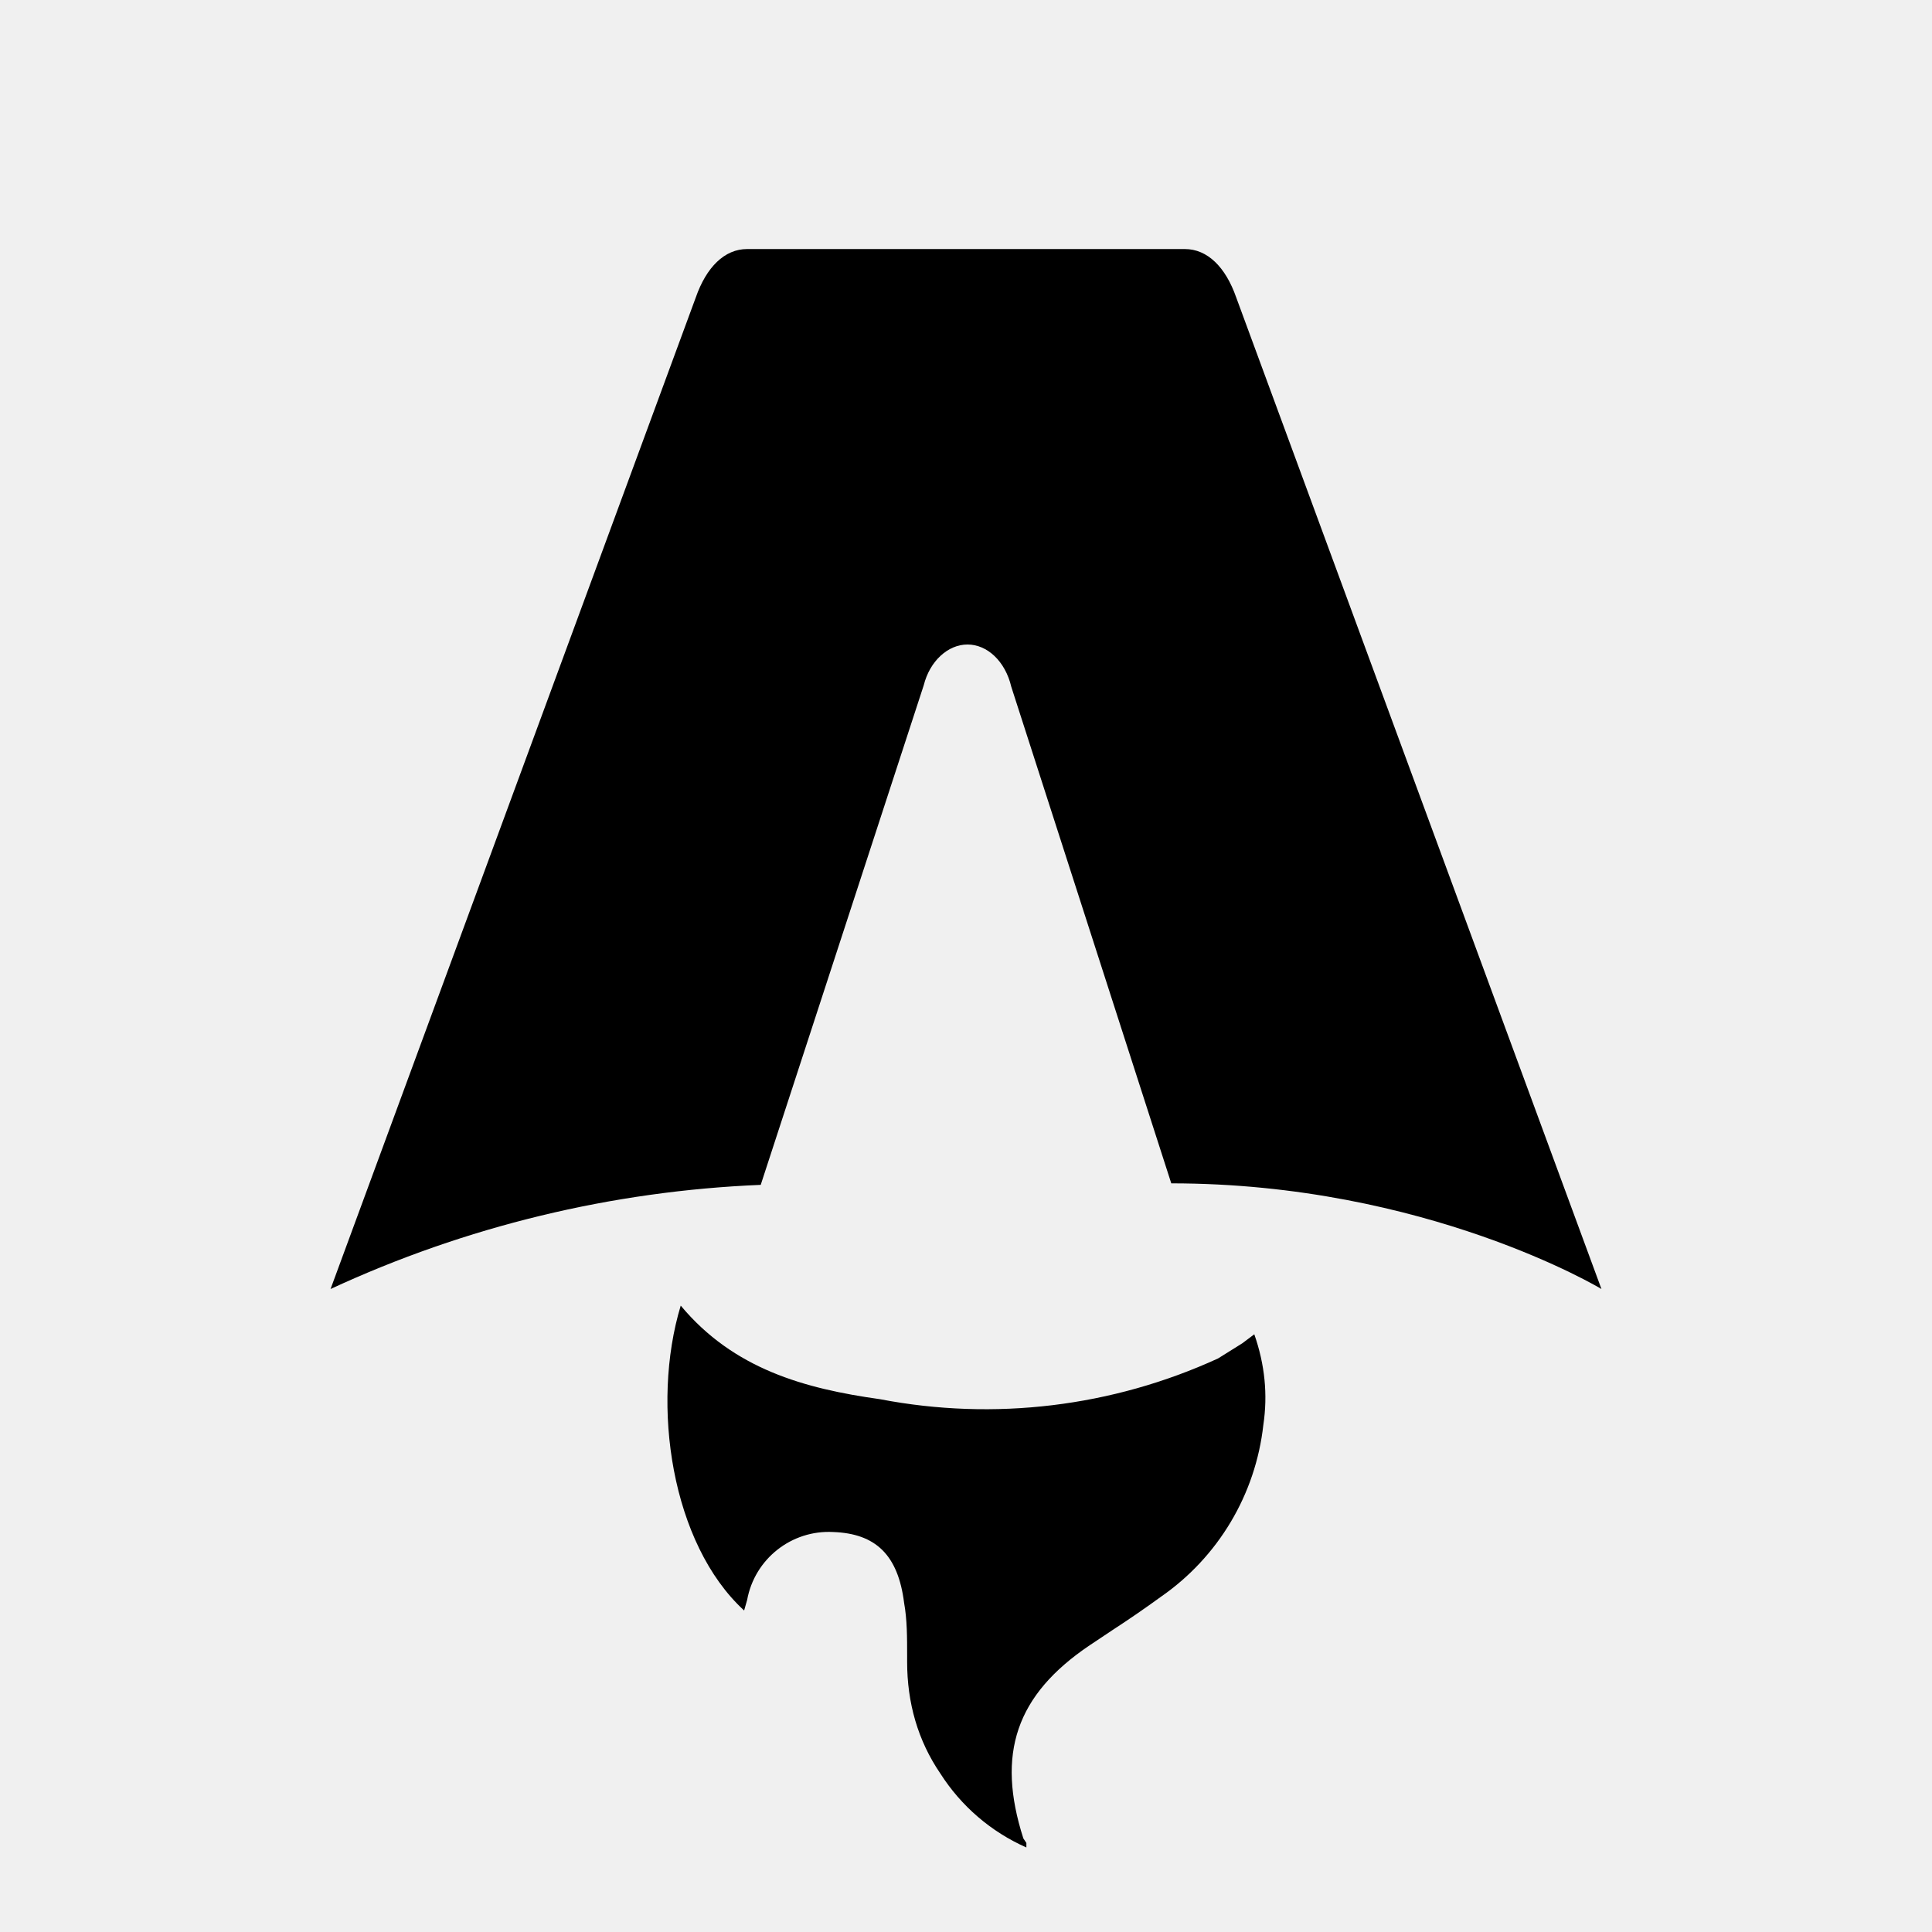
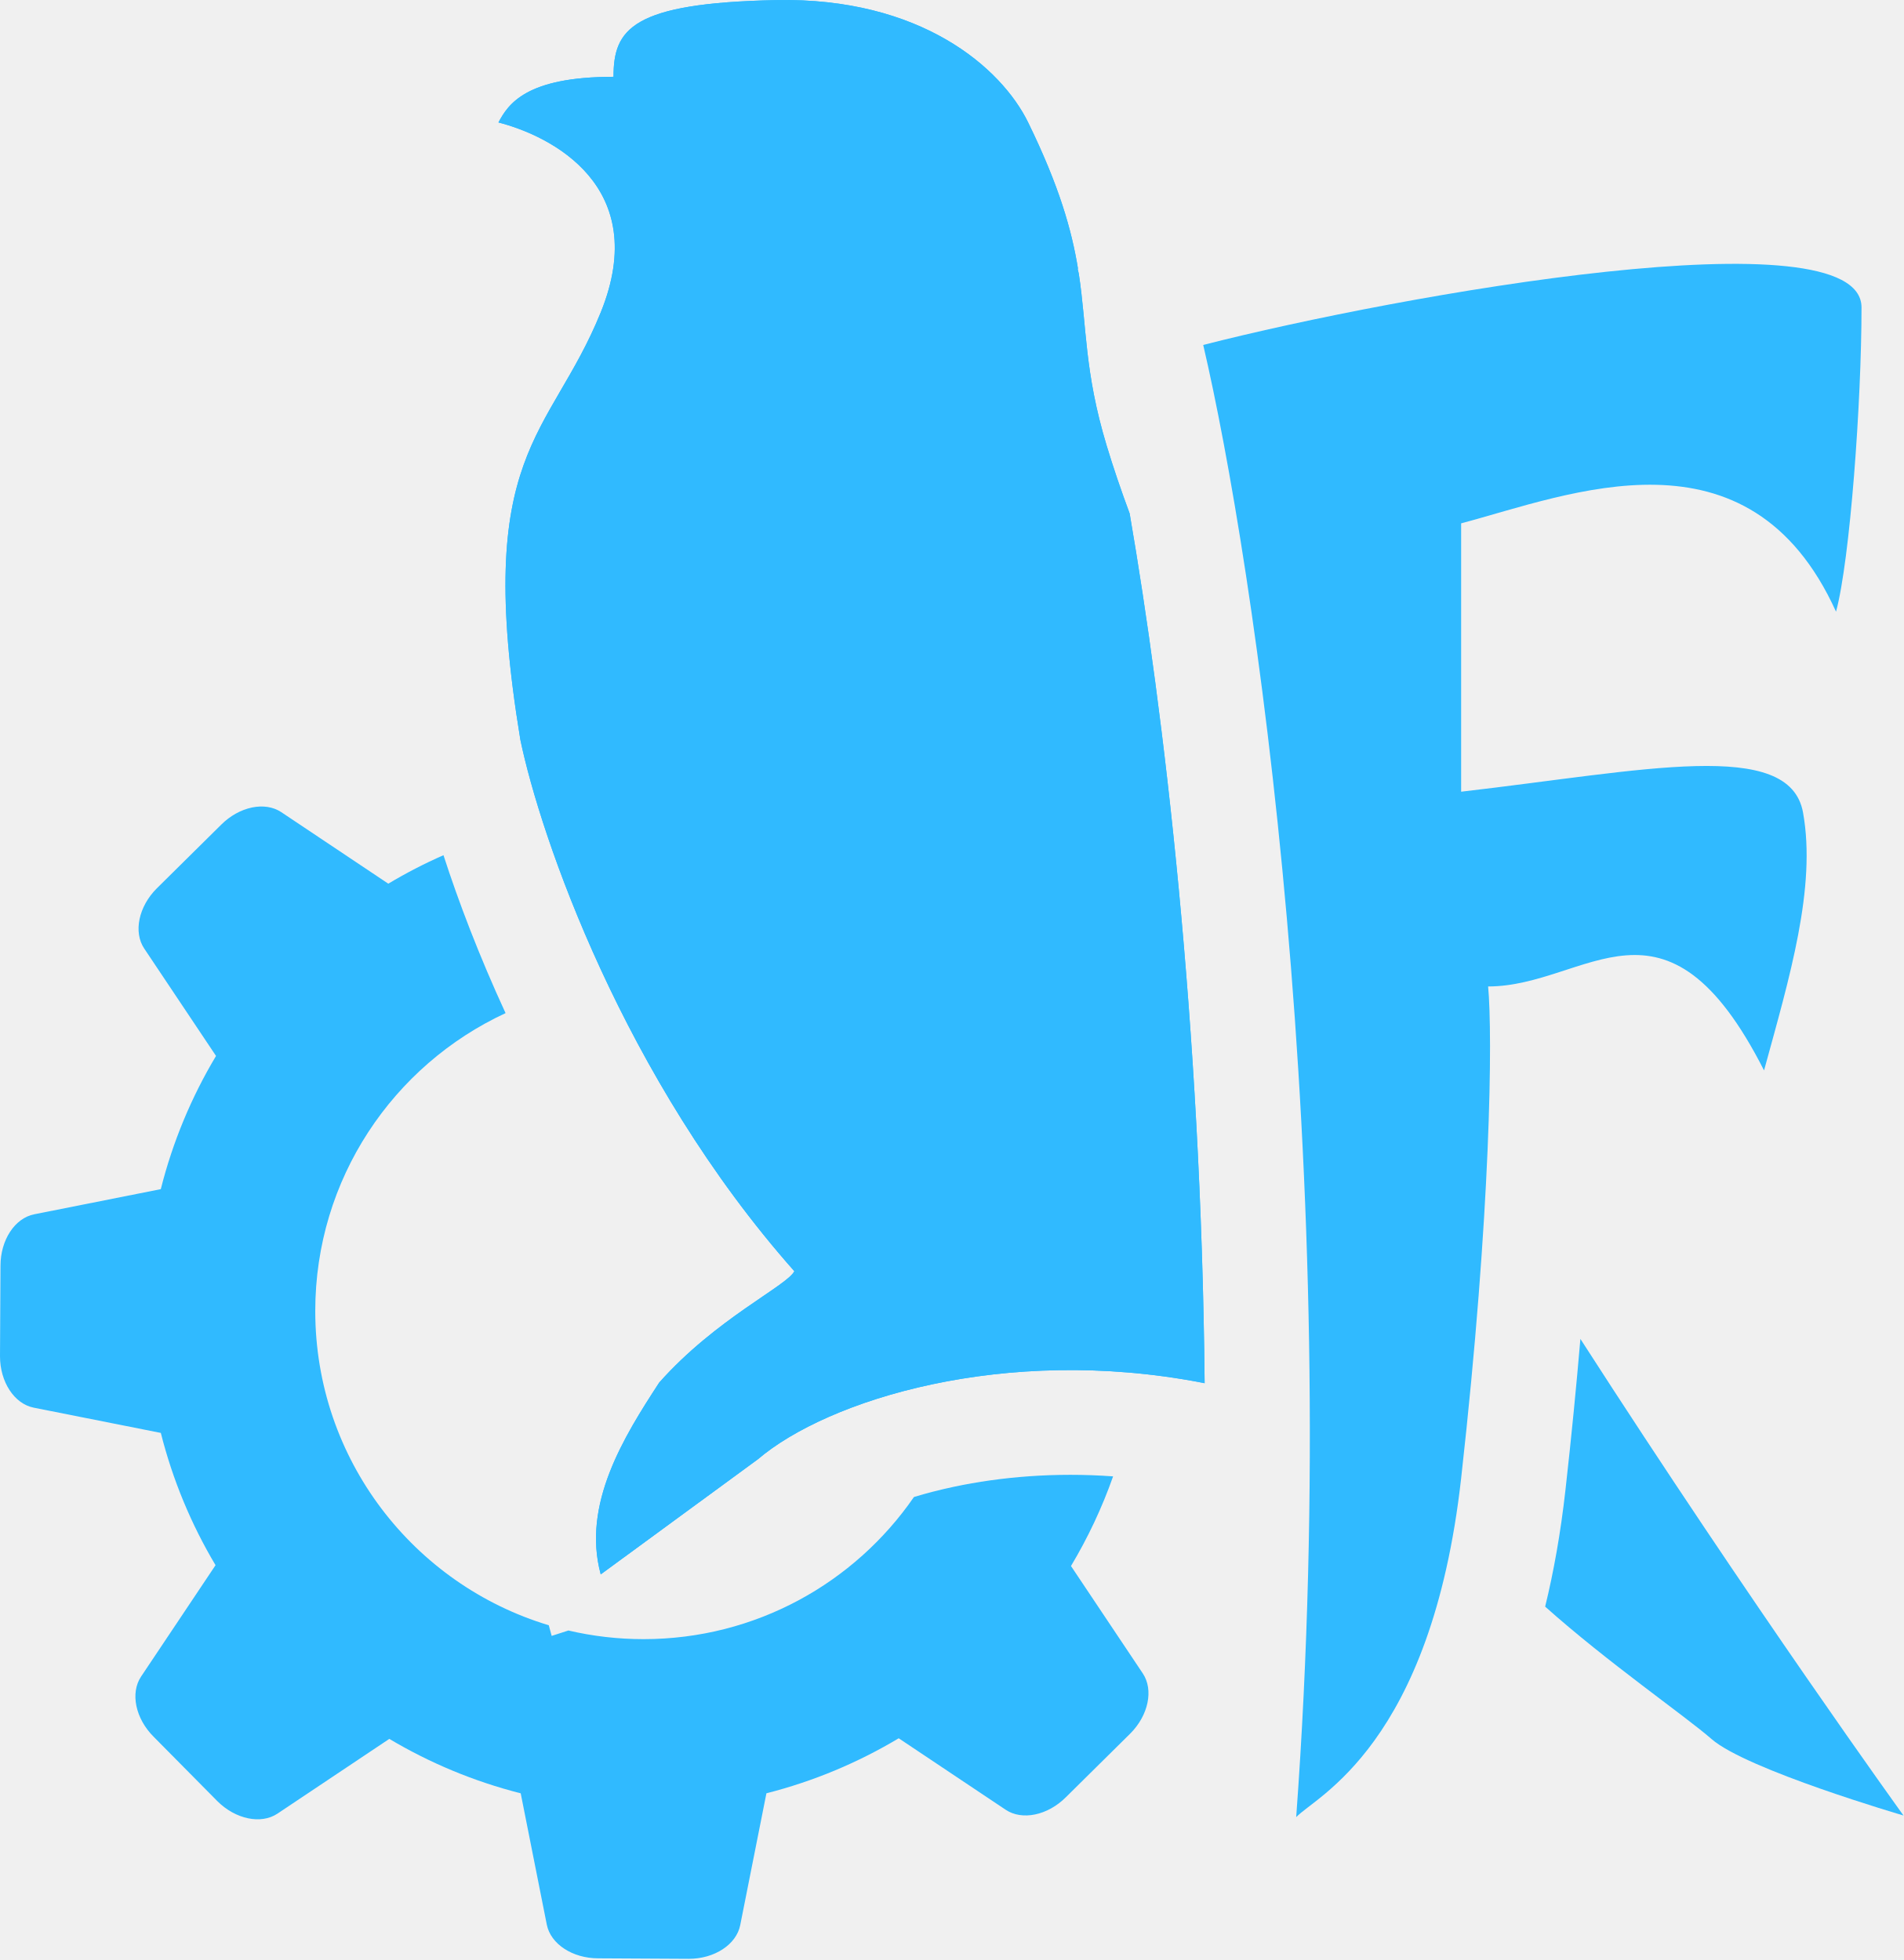
- <svg xmlns="http://www.w3.org/2000/svg" fill="none" viewBox="0 0 128 128">
-   <path d="M50.4 78.5a75.1 75.1 0 0 0-28.5 6.9l24.2-65.7c.7-2 1.9-3.2 3.4-3.2h29c1.5 0 2.7 1.2 3.4 3.2l24.2 65.7s-11.6-7-28.5-7L67 45.5c-.4-1.7-1.6-2.8-2.9-2.8-1.3 0-2.5 1.1-2.9 2.7L50.4 78.5Zm-1.1 28.2Zm-4.2-20.2c-2 6.6-.6 15.8 4.2 20.2a17.5 17.5 0 0 1 .2-.7 5.5 5.5 0 0 1 5.7-4.5c2.8.1 4.3 1.5 4.7 4.7.2 1.1.2 2.3.2 3.5v.4c0 2.7.7 5.2 2.2 7.4a13 13 0 0 0 5.7 4.9v-.3l-.2-.3c-1.8-5.6-.5-9.5 4.4-12.8l1.5-1a73 73 0 0 0 3.2-2.2 16 16 0 0 0 6.8-11.4c.3-2 .1-4-.6-6l-.8.6-1.6 1a37 37 0 0 1-22.4 2.7c-5-.7-9.7-2-13.2-6.2Z" />
-   <style>
-         path { fill: #000; }
-         @media (prefers-color-scheme: dark) {
-             path { fill: #FFF; }
-         }
-     </style>
+ <svg xmlns="http://www.w3.org/2000/svg" width="636" height="655" viewBox="0 0 636 655" fill="none">
+   <path d="M528.02 447.443C585.595 536.937 635.937 606.668 635.97 606.713C635.945 606.706 583.556 591.413 571.842 581.162C563.118 573.529 536.997 555.464 516.243 536.909C519.102 525.241 521.416 512.303 523.026 497.94C525.044 479.94 526.689 463.071 528.02 447.443Z" fill="#30BAFF" />
+   <path d="M259.293 0.029C307.626 -0.947 334.56 22.611 343.511 40.921C353.932 62.239 358.057 76.936 360.162 89.775L360.044 89.806L360.426 91.442C363.169 109.407 362.233 124.066 369.752 148.949C371.935 156.175 374.505 163.739 377.421 171.591C388.864 237.982 401.354 342.59 402.474 462.246C402.146 462.177 401.817 462.111 401.486 462.047C335.577 449.352 276.583 467.744 253.19 487.681L200.707 526.132C194.36 502.696 208.436 480.144 220.235 462.047C239.154 440.686 262.955 429.7 265.396 424.817C208.274 360.367 180.567 279.56 173.854 247.212C157.987 150.78 183.619 146.508 200.707 104.395C217.794 62.283 184.026 45.398 166.531 40.922C169.786 34.819 175.685 25.663 204.978 25.663C204.978 9.794 210.959 1.006 259.293 0.029Z" fill="#30BAFF" />
+   <path d="M259.293 0.029C307.626 -0.947 334.56 22.611 343.511 40.921C353.932 62.239 358.057 76.936 360.162 89.775L360.044 89.806L360.426 91.442C363.169 109.407 362.233 124.066 369.752 148.949C371.935 156.175 374.505 163.739 377.421 171.591C388.864 237.982 401.354 342.59 402.474 462.246C402.146 462.177 401.817 462.111 401.486 462.047C335.577 449.352 276.583 467.744 253.19 487.681L200.707 526.132C194.36 502.696 208.436 480.144 220.235 462.047C239.154 440.686 262.955 429.7 265.396 424.817C208.274 360.367 180.567 279.56 173.854 247.212C157.987 150.78 183.619 146.508 200.707 104.395C217.794 62.283 184.026 45.398 166.531 40.922C169.786 34.819 175.685 25.663 204.978 25.663C204.978 9.794 210.959 1.006 259.293 0.029Z" fill="#30BAFF" />
+   <path d="M621.942 102.75C621.942 134.413 618.101 187.208 613.425 204.409C584.367 140.281 524.246 165.331 488.174 174.894V264.574C549.297 257.515 597.894 246.493 602.403 271.543C606.912 296.593 597.894 326.653 589.377 357.715C556.311 292.585 530.258 329.659 497.192 329.659C498.695 345.858 498.194 404.654 488.174 494.033C478.154 583.411 439.41 600.412 433.064 607.259C449.096 388.822 419.036 188.254 402.002 115.275C467.967 98.408 621.942 71.087 621.942 102.75Z" fill="#30BAFF" />
+   <path d="M73.892 275.606C79.965 269.533 88.507 267.753 93.99 271.418L129.734 295.311C135.65 291.771 141.803 288.587 148.166 285.791C153.15 301.177 159.994 319.237 168.91 338.568C131.367 355.98 105.329 394.003 105.329 438.108C105.329 487.671 138.211 529.552 183.35 543.135L184.313 546.693L189.907 544.887C197.966 546.773 206.366 547.774 215 547.774C252.485 547.774 285.577 528.967 305.356 500.275C309.426 499.04 313.865 497.883 318.666 496.863C334.306 493.542 352.458 491.968 371.892 493.38C368.188 503.891 363.457 513.916 357.821 523.338L381.814 559.229C385.48 564.712 383.7 573.255 377.627 579.327L356.108 600.609C350.035 606.682 341.493 608.462 336.01 604.797L300.264 580.904C286.668 589.039 271.815 595.288 256.064 599.288L247.311 643.352C246.025 649.823 238.725 654.608 230.135 654.608L199.865 654.442C191.275 654.442 183.975 649.658 182.689 643.187L173.97 599.297C158.336 595.33 143.585 589.148 130.071 581.106L92.704 606.083C87.221 609.748 78.678 607.969 72.605 601.897L51.32 580.379C45.248 574.306 43.468 565.764 47.134 560.281L72.013 523.063C63.913 509.46 57.7 494.604 53.732 478.855L11.256 470.417C4.784 469.131 -1.12642e-06 461.831 0 453.241L0.165 422.974C0.165 414.384 4.95 407.085 11.422 405.799L53.724 397.395C57.717 381.526 63.991 366.564 72.178 352.877L48.185 316.987C44.52 311.504 46.3 302.962 52.373 296.889L73.892 275.606Z" fill="#30BAFF" />
</svg>
